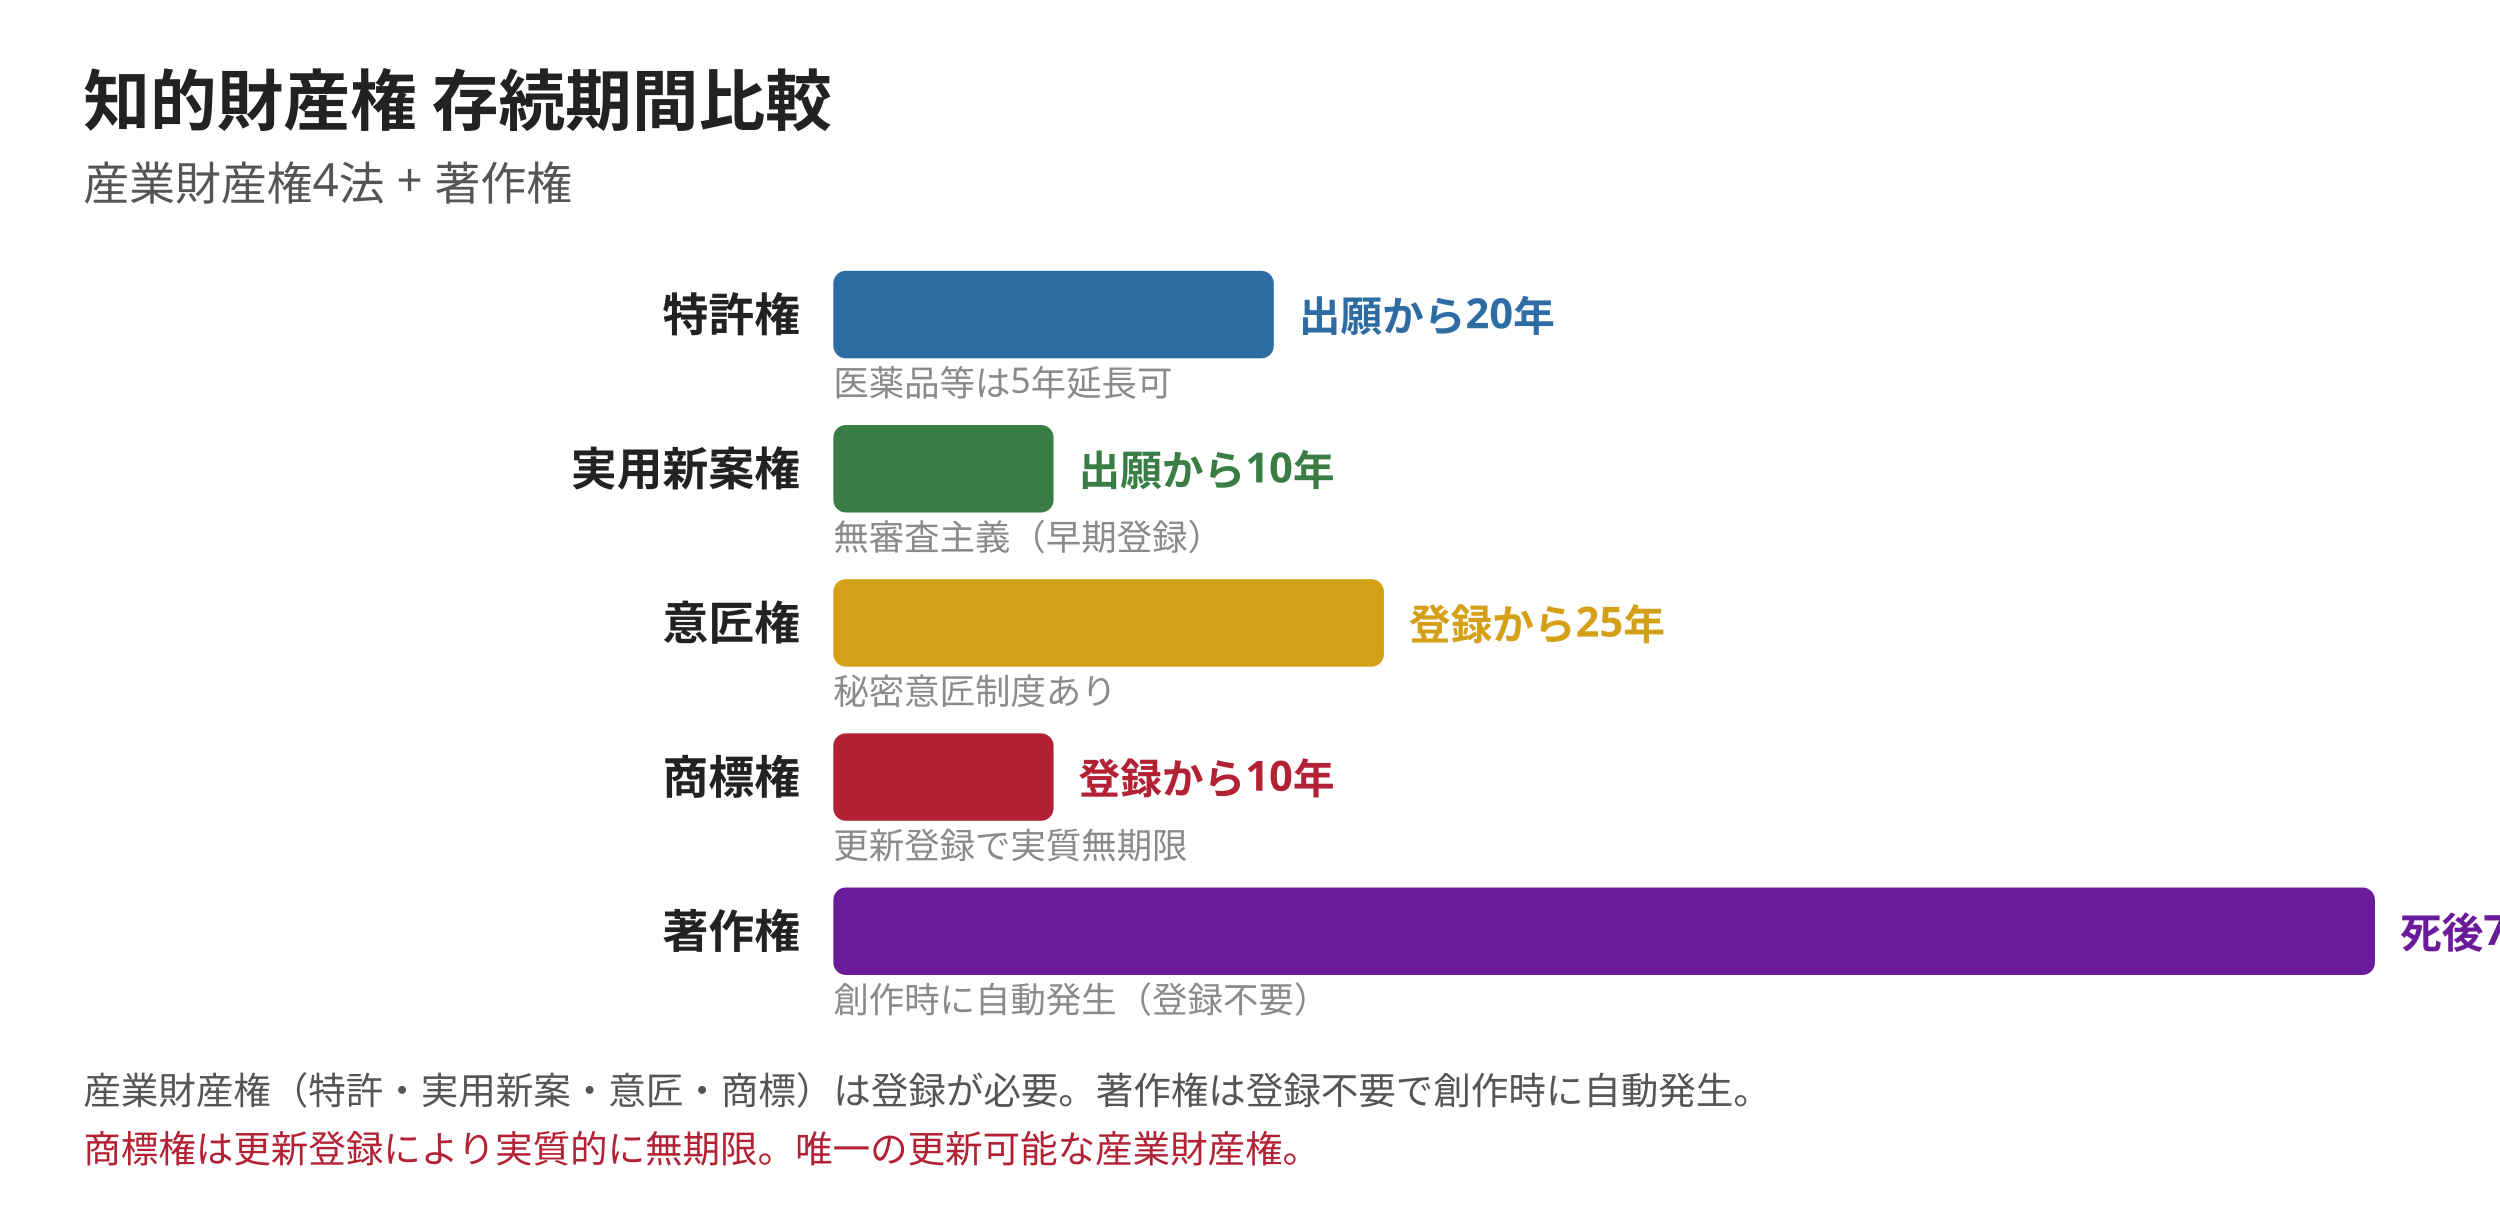
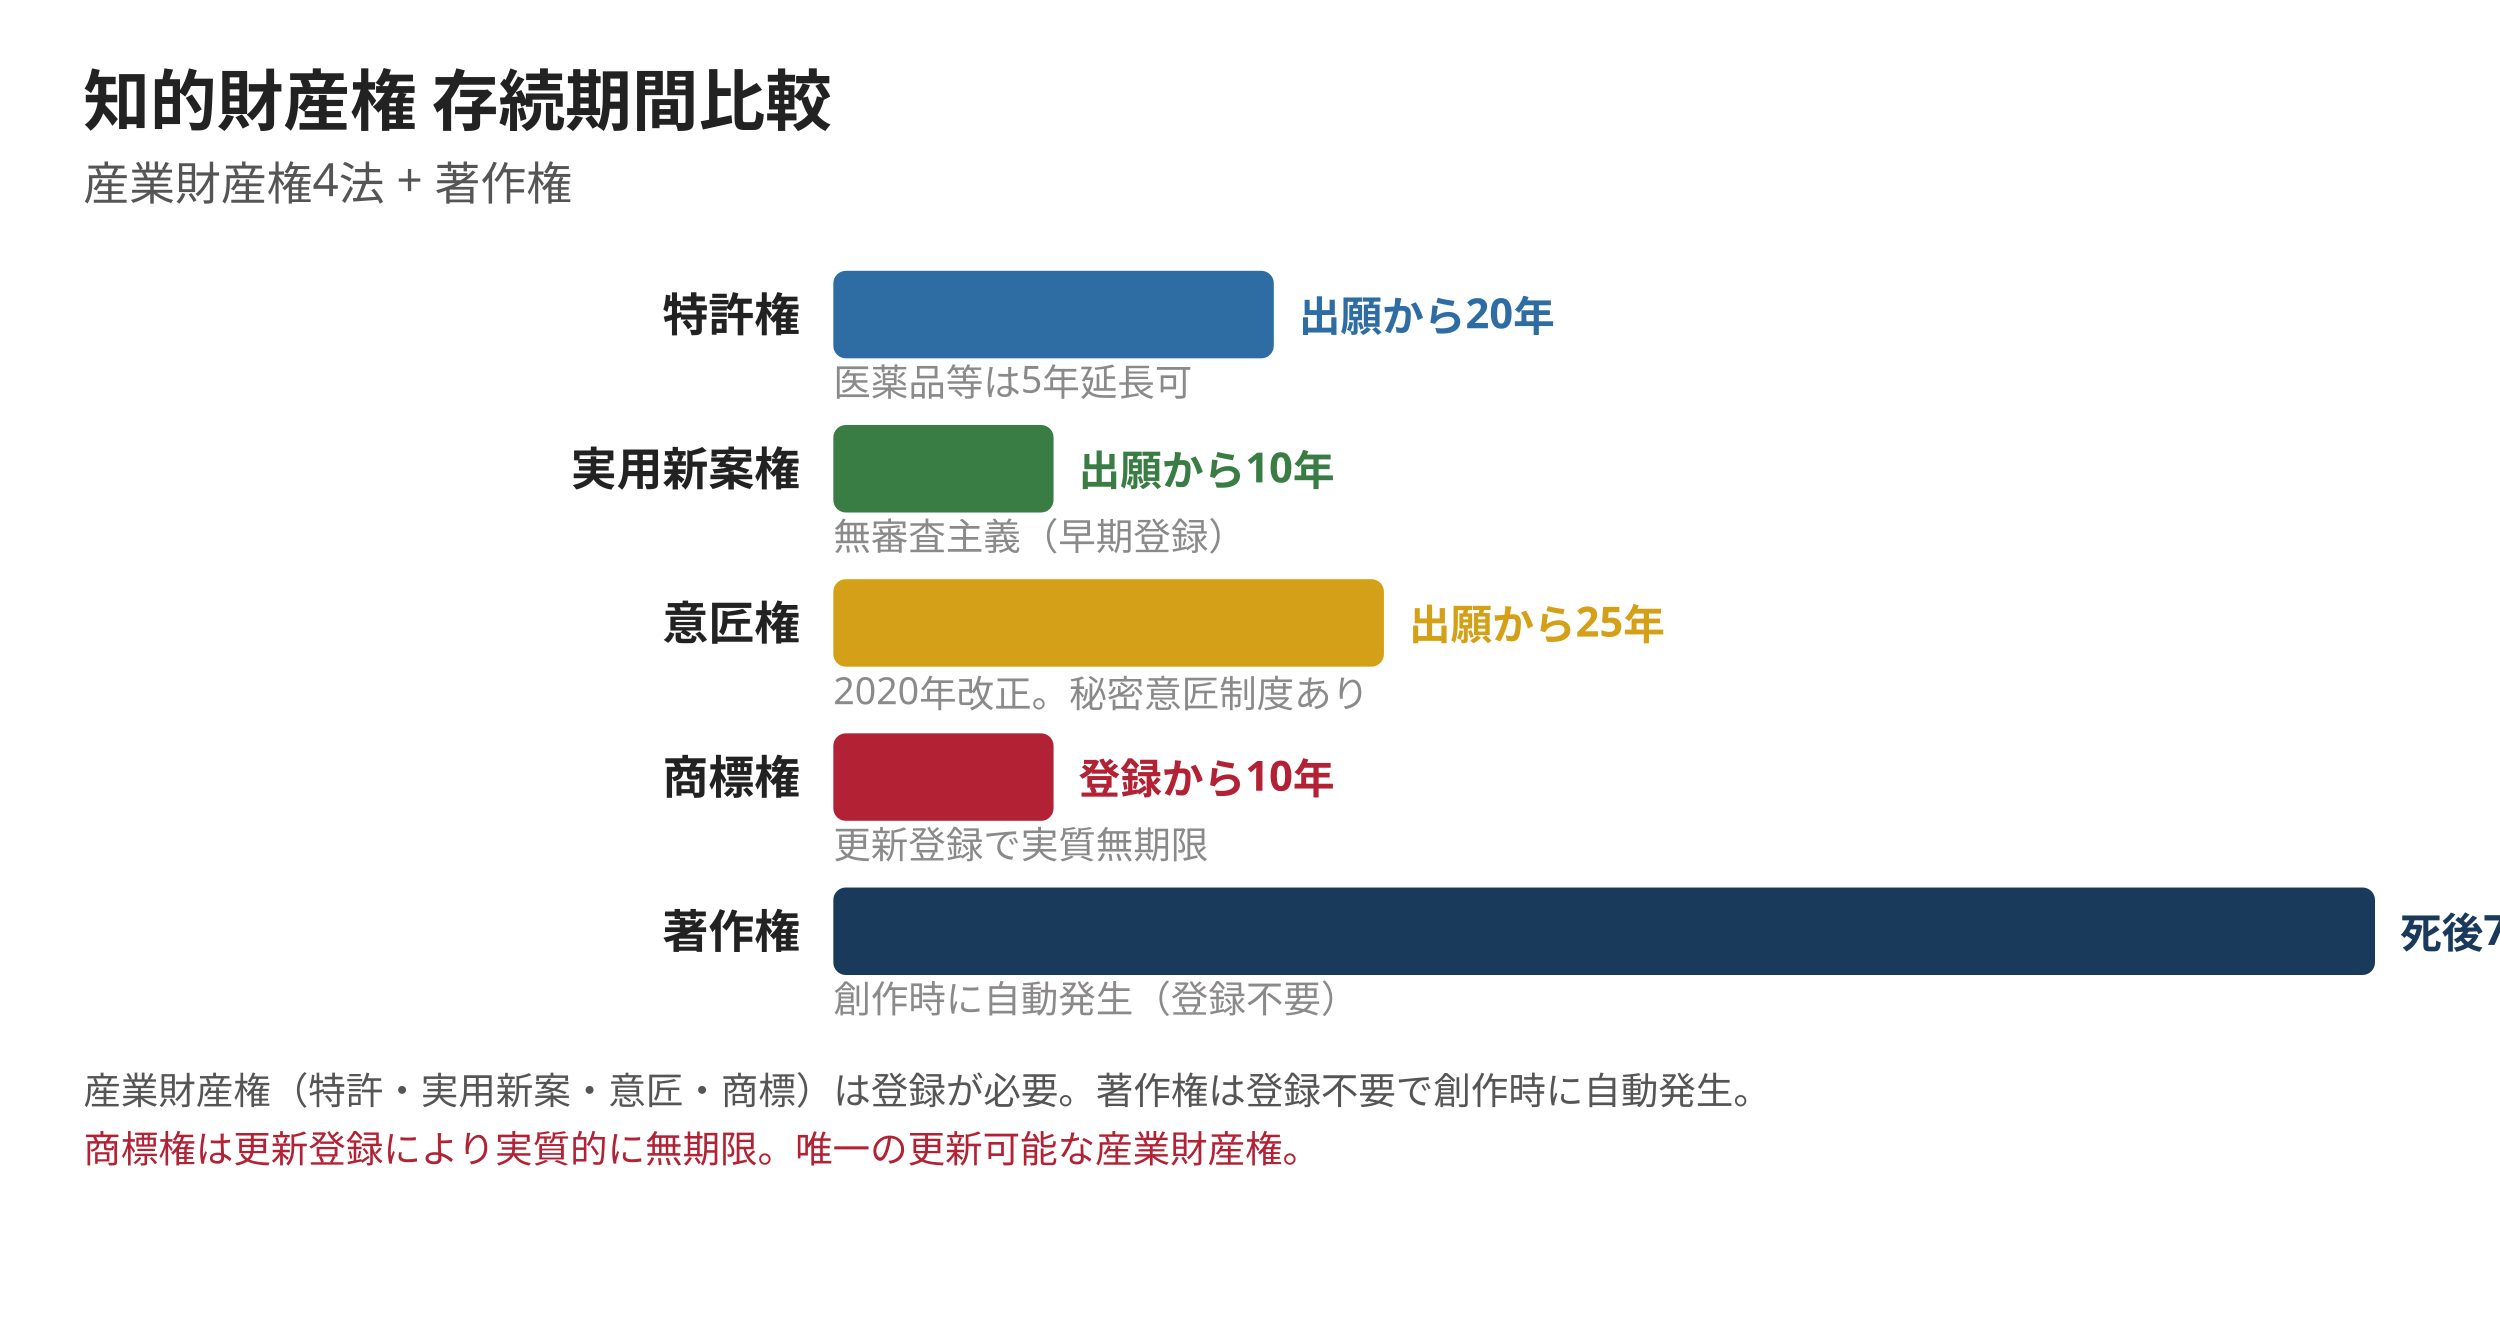
- <svg xmlns="http://www.w3.org/2000/svg" width="1200" height="580" font-family="Hiragino Sans, Hiragino Kaku Gothic ProN, Yu Gothic, Noto Sans JP, sans-serif">
+ <svg xmlns="http://www.w3.org/2000/svg" width="1200" height="638" font-family="Hiragino Sans, Hiragino Kaku Gothic ProN, Yu Gothic, Noto Sans JP, sans-serif">
  <text x="40" y="60" font-family="Hiragino Sans, Hiragino Kaku Gothic ProN, Yu Gothic, Noto Sans JP, sans-serif" font-size="32" font-weight="800" fill="#222222">知的財産権 存続期間比較</text>
  <text x="40" y="96" font-family="Hiragino Sans, Hiragino Kaku Gothic ProN, Yu Gothic, Noto Sans JP, sans-serif" font-size="22" fill="#555555">産業財産権4法 + 著作権</text>
  <text x="384" y="159" text-anchor="end" font-size="22" font-weight="700" fill="#222222">特許権</text>
  <rect x="400" y="130" width="211.429" height="42" rx="6" fill="#2e6da4" />
  <text x="623.429" y="159" font-size="20" font-weight="600" fill="#2e6da4">出願から20年</text>
-   <text x="400" y="190" font-size="17" fill="#8a8a8a">医薬品等は5年延長可</text>
+   <text x="400" y="190" font-size="18" fill="#8a8a8a">医薬品等は5年延長可</text>
  <text x="384" y="233" text-anchor="end" font-size="22" font-weight="700" fill="#222222">実用新案権</text>
  <rect x="400" y="204" width="105.714" height="42" rx="6" fill="#3a7d44" />
  <text x="517.714" y="233" font-size="20" font-weight="600" fill="#3a7d44">出願から10年</text>
-   <text x="400" y="264" font-size="17" fill="#8a8a8a">無審査主義（早期登録）</text>
+   <text x="400" y="264" font-size="18" fill="#8a8a8a">無審査主義（早期登録）</text>
  <text x="384" y="307" text-anchor="end" font-size="22" font-weight="700" fill="#222222">意匠権</text>
  <rect x="400" y="278" width="264.286" height="42" rx="6" fill="#d4a017" />
-   <text x="676.286" y="307" font-size="20" font-weight="600" fill="#d4a017">登録から25年</text>
-   <text x="400" y="338" font-size="17" fill="#8a8a8a">秘密意匠制度あり</text>
+   <text x="676.286" y="307" font-size="20" font-weight="600" fill="#d4a017">出願から25年</text>
+   <text x="400" y="338" font-size="18" fill="#8a8a8a">2020年改正。秘密意匠制度あり</text>
  <text x="384" y="381" text-anchor="end" font-size="22" font-weight="700" fill="#222222">商標権</text>
  <rect x="400" y="352" width="105.714" height="42" rx="6" fill="#b22234" />
  <text x="517.714" y="381" font-size="20" font-weight="600" fill="#b22234">登録から10年</text>
-   <text x="400" y="412" font-size="17" fill="#8a8a8a">更新登録で実質無期限</text>
+   <text x="400" y="412" font-size="18" fill="#8a8a8a">更新登録で実質無期限</text>
  <text x="384" y="455" text-anchor="end" font-size="22" font-weight="700" fill="#222222">著作権</text>
-   <rect x="400" y="426" width="740" height="42" rx="6" fill="#6a1b9a" />
-   <text x="1152" y="455" font-size="20" font-weight="600" fill="#6a1b9a">死後70年</text>
-   <text x="400" y="486" font-size="17" fill="#8a8a8a">創作時に自動発生（登録不要）</text>
+   <rect x="400" y="426" width="740" height="42" rx="6" fill="#1a3a5c" />
+   <text x="1152" y="455" font-size="20" font-weight="600" fill="#1a3a5c">死後70年</text>
+   <text x="400" y="486" font-size="18" fill="#8a8a8a">創作時に自動発生（登録不要）</text>
  <text x="40" y="530" font-size="18" fill="#555555">産業財産権（特許・実用新案・意匠・商標）は登録が必要。著作権は登録不要で創作時に自動発生。</text>
  <text x="40" y="558" font-size="18" fill="#b22234">商標権は更新登録により実質的に無期限。唯一の更新可能な産業財産権。</text>
</svg>
